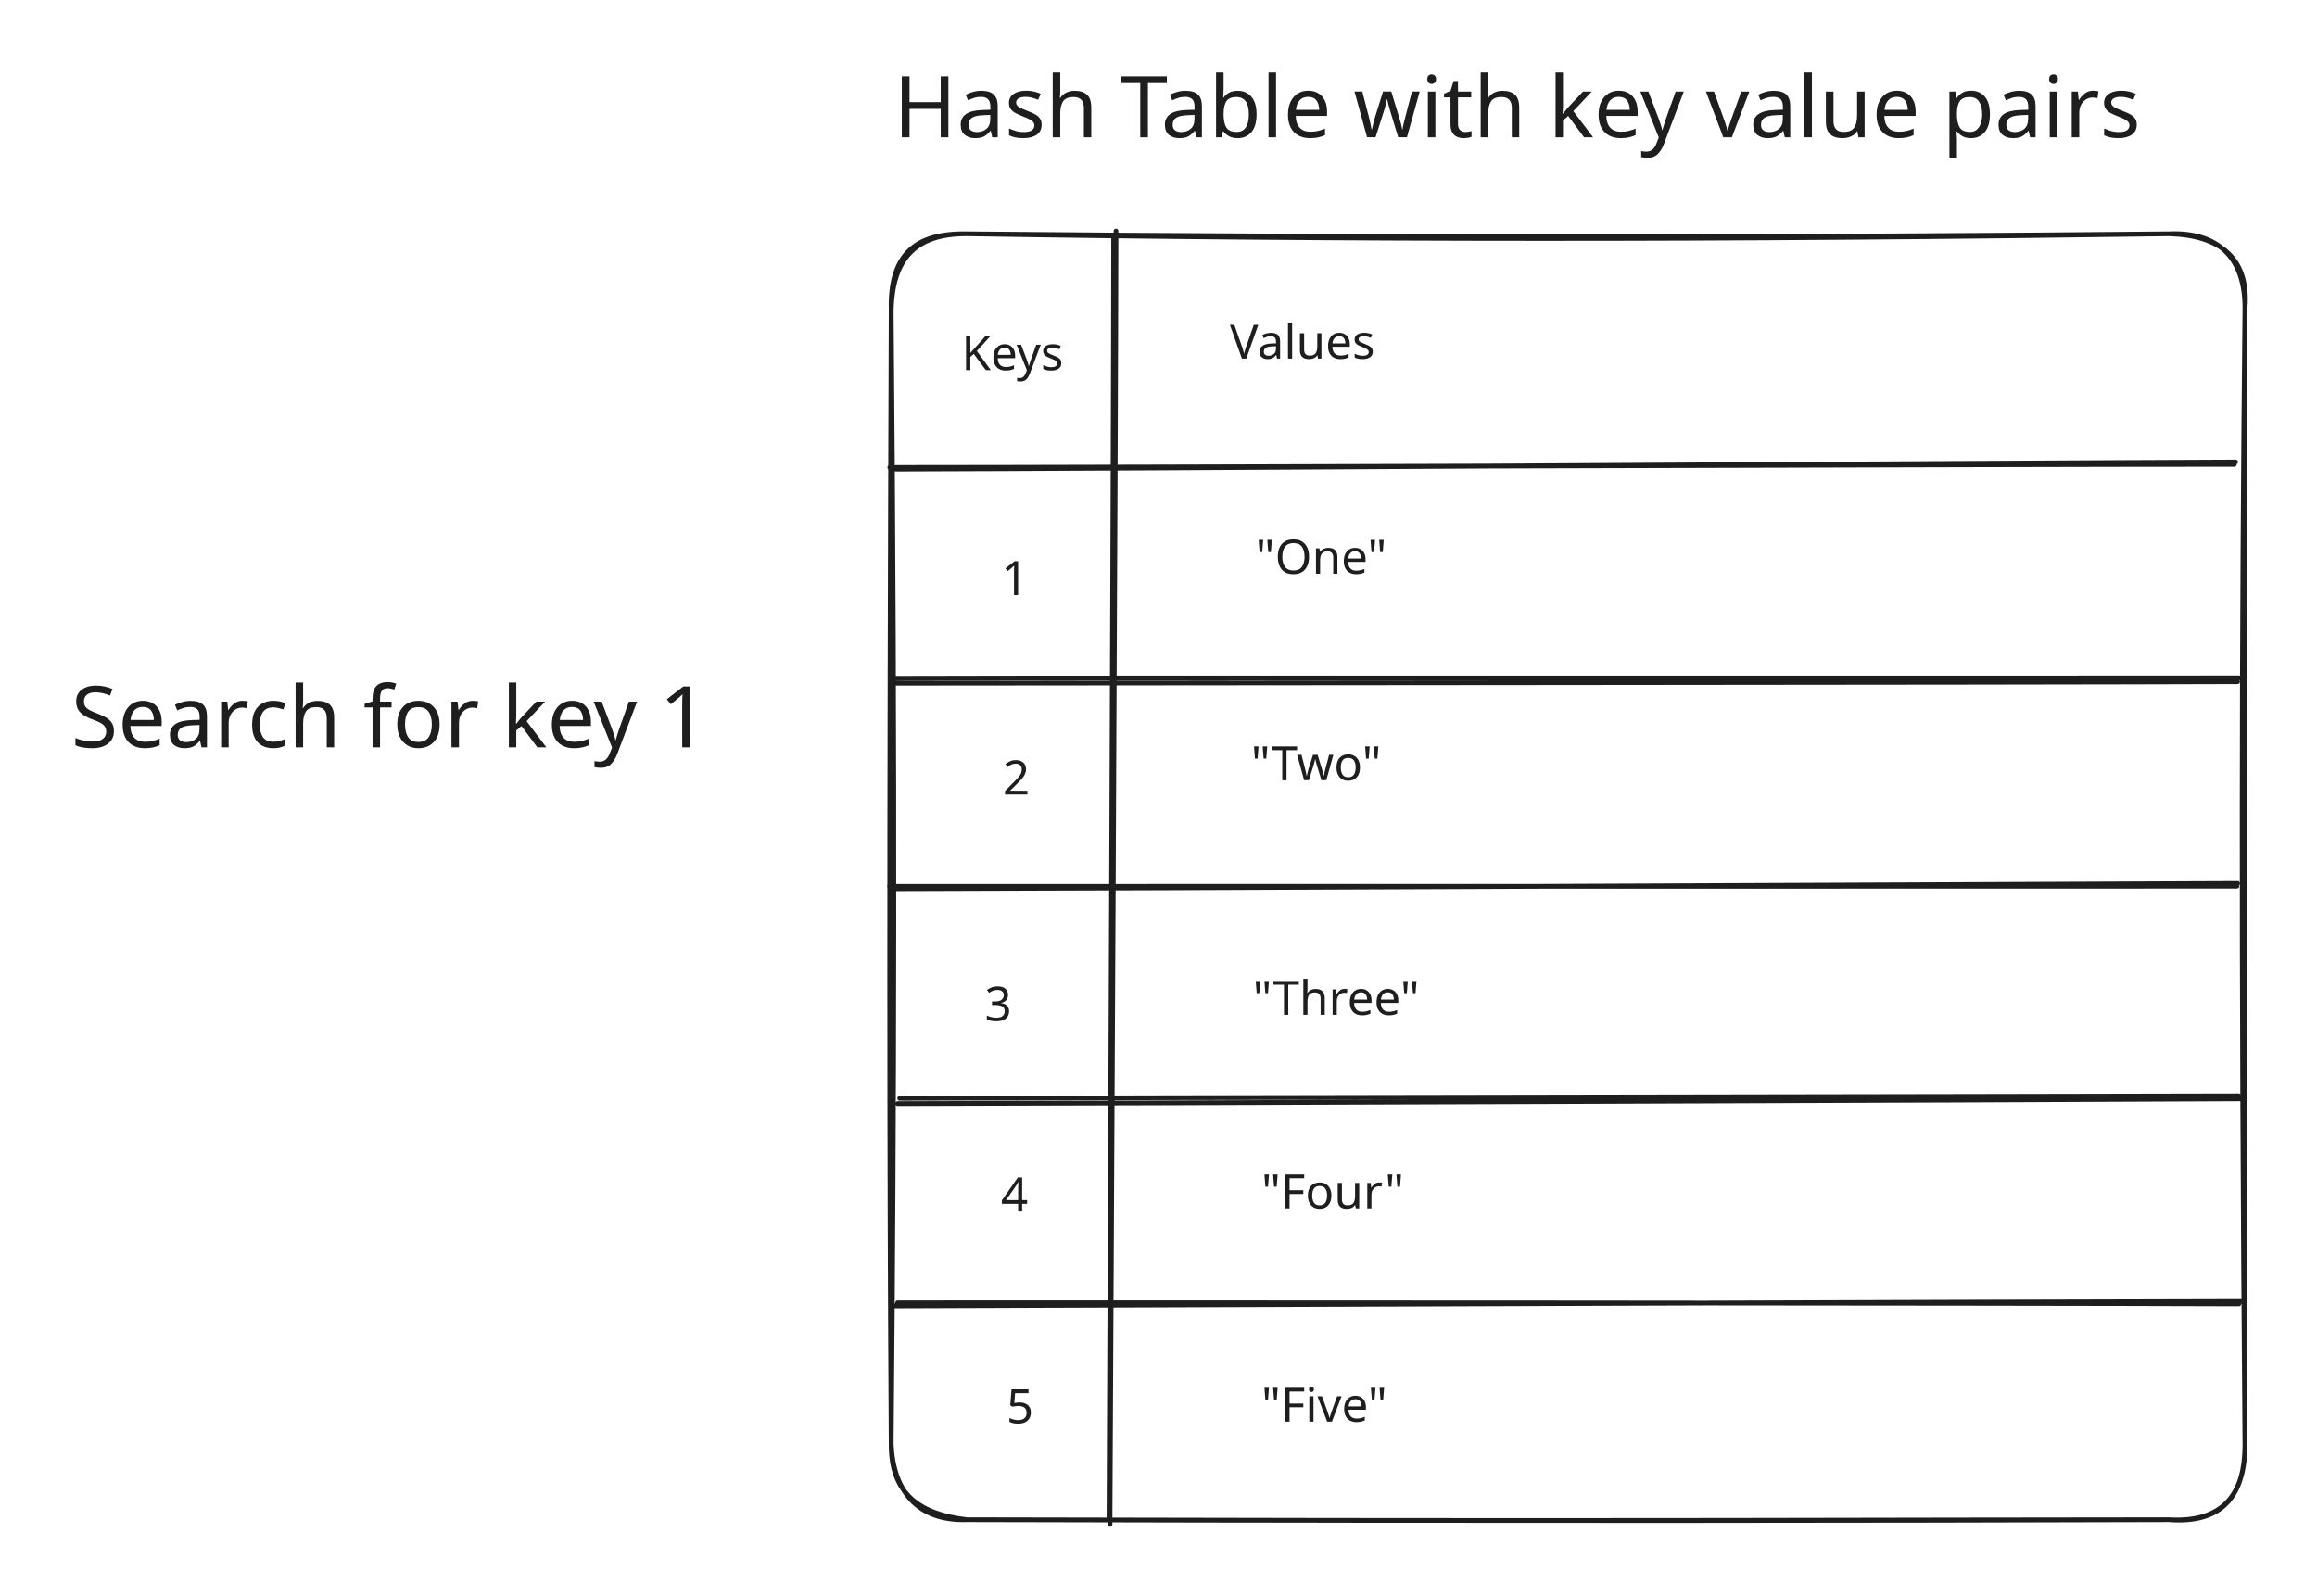
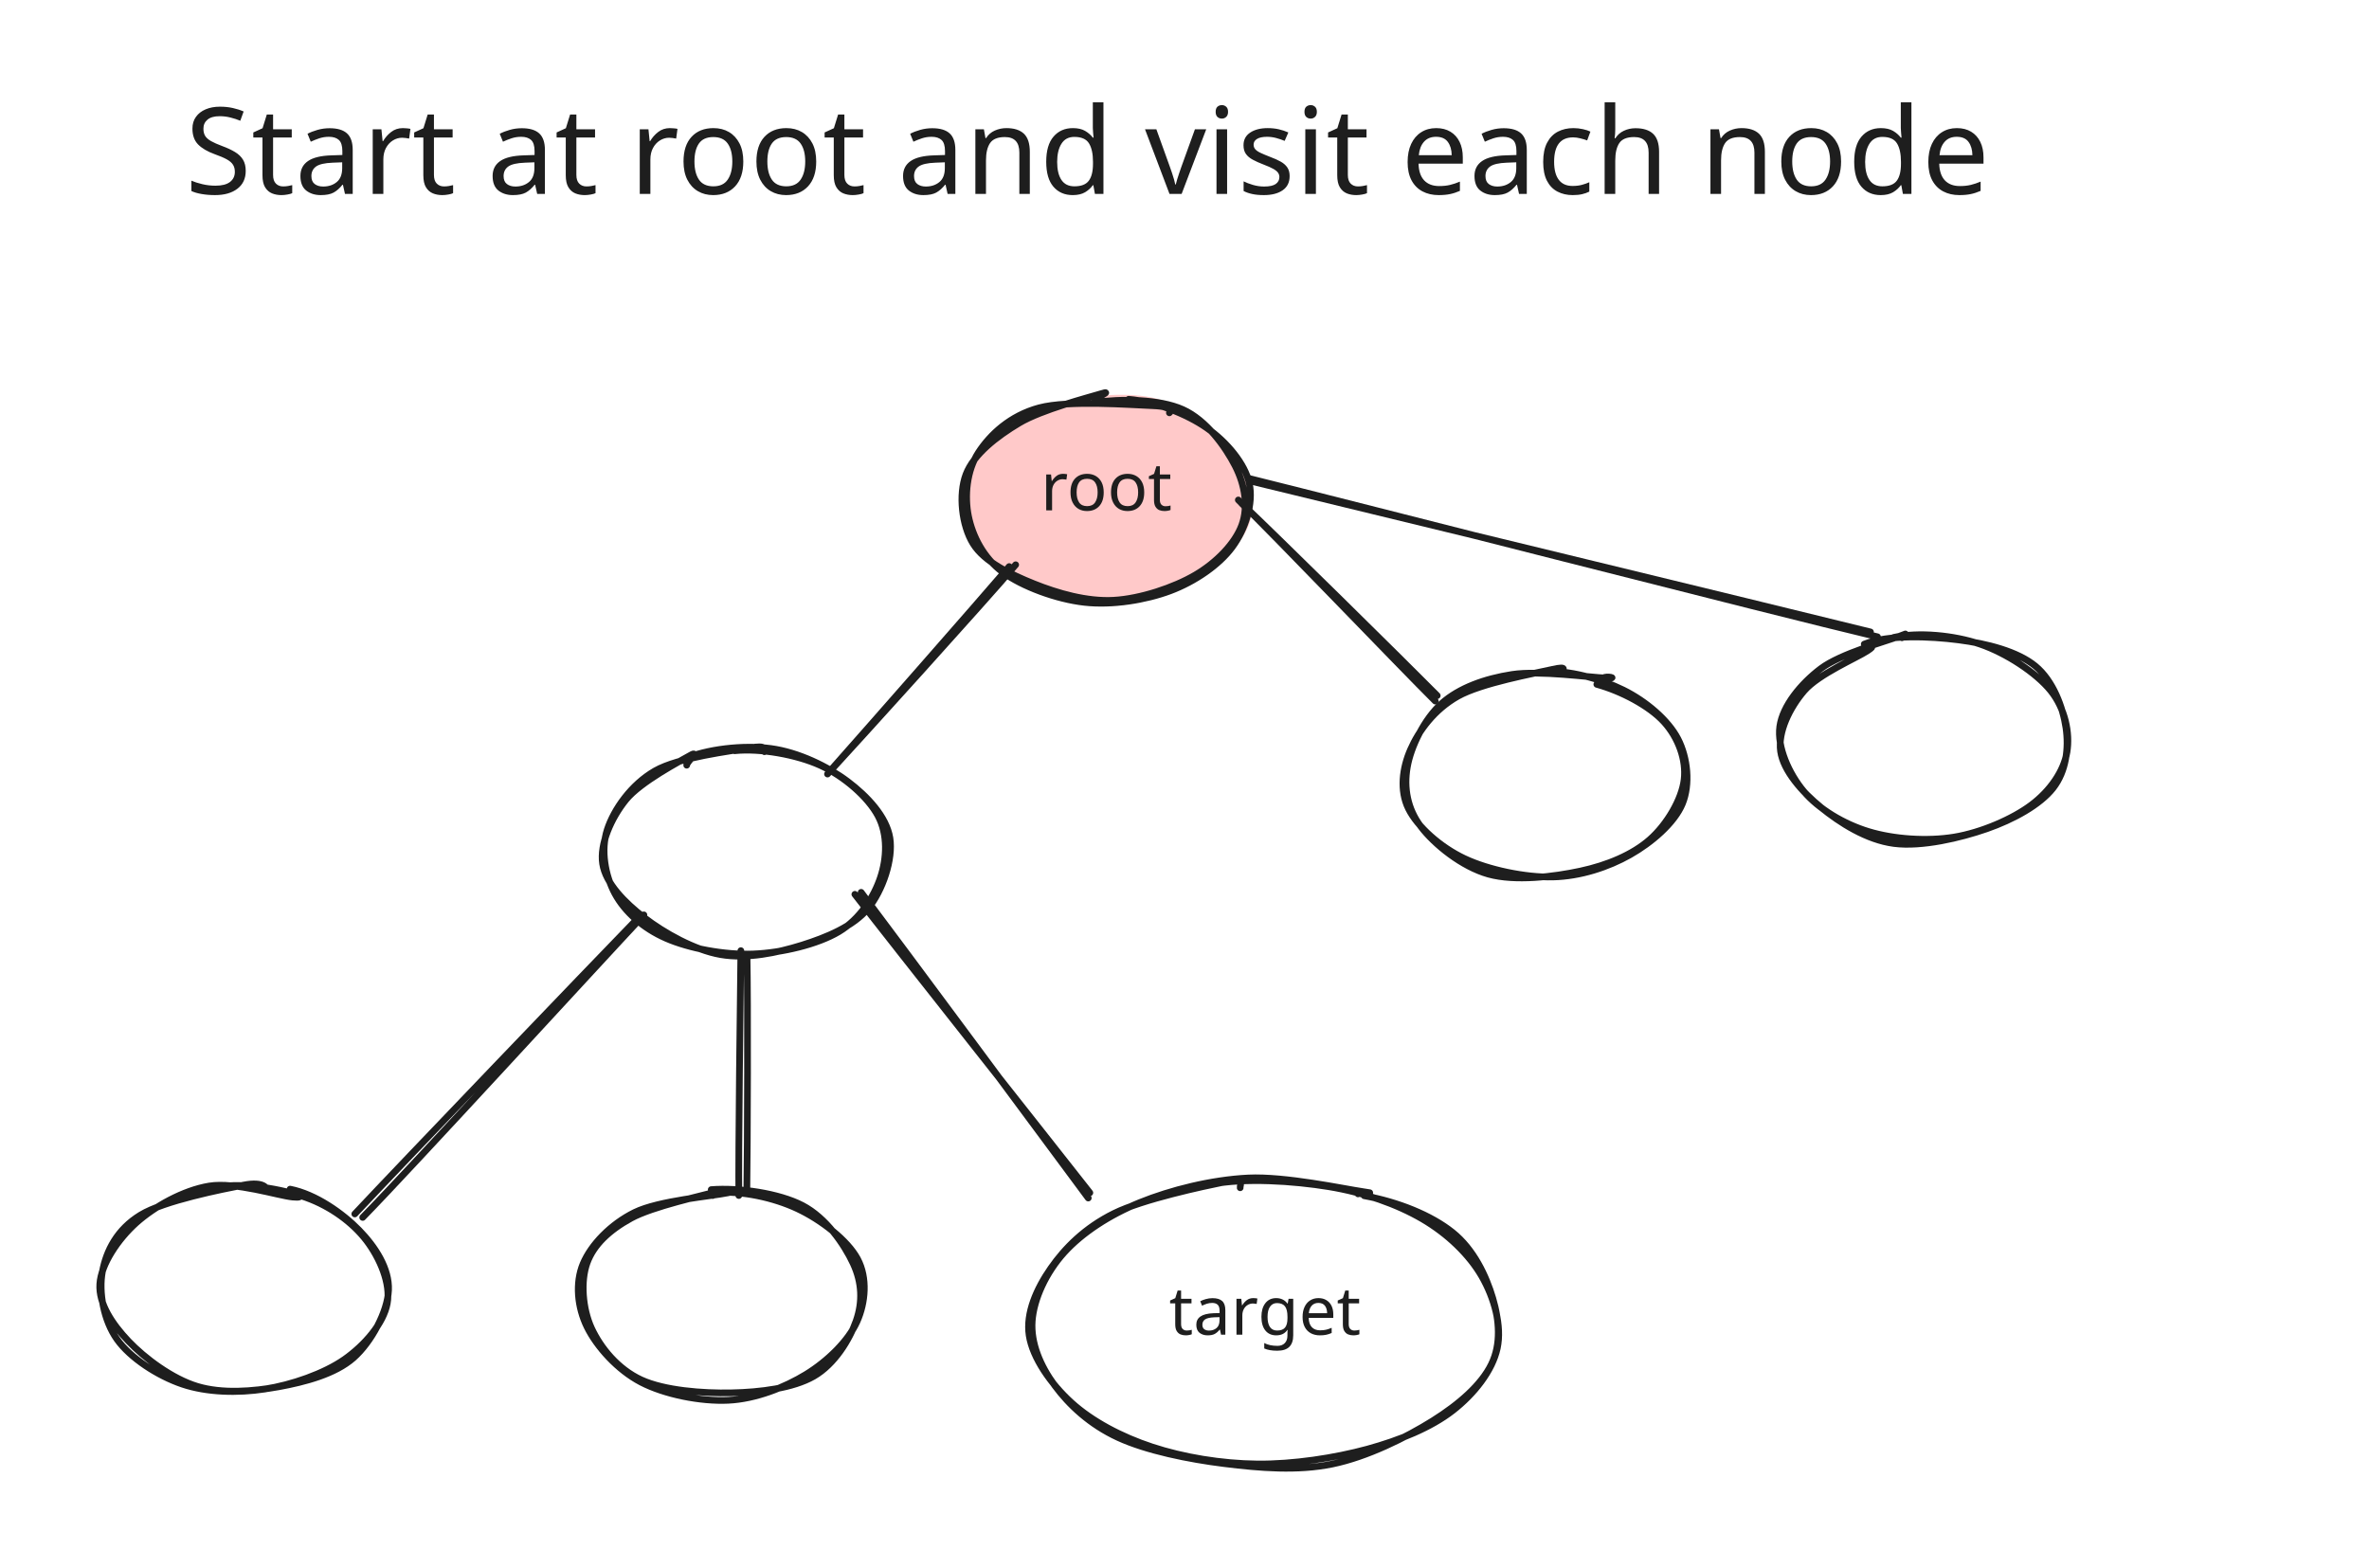
- <svg xmlns="http://www.w3.org/2000/svg" version="1.1" viewBox="0 0 977.849 673.311" width="977.849" height="673.311">
+ <svg xmlns="http://www.w3.org/2000/svg" version="1.1" viewBox="0 0 707.737 468.333" width="707.737" height="468.333">
  
-   eyJ2ZXJzaW9uIjoiMSIsImVuY29kaW5nIjoiYnN0cmluZyIsImNvbXByZXNzZWQiOnRydWUsImVuY29kZWQiOiJ4nO2c7XPaOFx1MDAxM8C/569geL5efFq9q9+at0uO0LyQNEmf3nRcZjjgYmxiXGaB3PR/v7WbxsaBlHTAddqYmVx1MDAxMCRcdTAwMTnJ0v60u9KKfzcqlWo0XHUwMDFkONU3laozadme21x1MDAwZe3b6lx1MDAxZnH62Fx0h27gY1x1MDAxNk0+XHUwMDBmg1HYSkp2o2gwfPPnn/ZgYHXcqFx1MDAxOVx1MDAwND2rXHUwMDE19L/e5nhO3/GjIVx1MDAxNvw/fq5U/k3+Zipcbp1WZPtcdTAwMWTPSW5IstK6mIB86rvAT+o1glx1MDAxOaNcdTAwMTikXHUwMDA13OFcdTAwMGVWXHUwMDE3OW3Mvba9oZPmxEnVfd87rFx1MDAxZKmrVqO9f7D9XHUwMDFl4HLXpmmt167nNaKpl7RqXHUwMDE44MOnecMoXGZ6zoXbjrrfeiCTvuiuMFx1MDAxOHW6vjOMnz5tZjCwW240jdNcYnlI/dpcdTAwMDVvKmnKXHUwMDA0P0lcclx1MDAxNlx1MDAxMG6IJIJcdTAwMWGu2ENucr/mllaYXG5cXHAsXHUwMDA2Mtew7cBcdTAwMGLCuGH/XHUwMDAzJ36lTWvarV5cdTAwMDfb57dcdTAwMWbKRKHtXHUwMDBmXHUwMDA3dojDlZa7vX9kocBieClOKONMiYdcdTAwMTJdx+10o7hcYqeWxEsrXHUwMDAyoEDrtDFOMibAKeeEUJo+RdyEwUE7XHUwMDExj3/SkVxi7b5zXHUwMDEw3+KPPC/bnX77vju/iVEqSOw+5Uv6jHH53YxcdTAwMDCmNYxcdTAwMDZt+6uggFwihuBzSSpAPeR7rt/LV+9cdTAwMDWtXipbXHUwMDFimbpcdTAwMWXJNN4+V5y5IIvEWXEtXHUwMDA1XHUwMDBlslpanO1D3vTs2vXbbVrn3tnJXHUwMDA3vVx1MDAxZLwrtzgrJVx1MDAxMnGWimhccoSJueLMpVx1MDAwMqpccsvIyarF+aukUmGUXHUwMDE0+DZPmLlF8Fx1MDAwMkGFVtrAI2FWyFx1MDAwMWVcdTAwMTLEOoSZXHUwMDE2K8yZfrbDaMv1267fyd/i+O1cdTAwMDU5nj2MtoN+342wXHUwMDE5x4HrR/lcdTAwMTLJ975ccsPgtuvYj/pcdTAwMDK/eWHeIP66VH3EV/pfJZWv5MPD///8Mbf05oJxj69HI55+2Ub2/bnMM75QhcVTtpKoyFJcdTAwMTn6XHUwMDFl9Fx1MDAwNui+1+3Wpr3Jp8tdr9W8c3Zvy1xyvdTE4kxTMPi4lOpZ6KlmXHUwMDE2Ki+O8EuhMXuNOkyqRIdcdTAwMDE1WlNccmlcdTAwMTc8YFx1MDAwZrNcdTAwMDXSpt5TLygnQMQr8y+H+YWjXHUwMDFlX5v5XHUwMDAxX1x1MDAxMfRcXNF8alxuPU4/mlx0nWq370F/bI/qo9bW0V+nvZE78Ifd/idcdTAwMWbKXHUwMDBlPVjaoK2IcsmFSCuOb2eKWVxcXHRKcFx1MDAxYeao702ZkWeaaYOT9Cvyr8g/iTzofOo35KXRoIx6hqs6Zef0fWOqj4Kj3rGpdW7etU5cdTAwMWFlJ54kxFx1MDAxYvRjXGba97OuKpfoyGJcdTAwMTcxodBTRf+Rl5l5kNxcdTAwMTh0x9bjqb5S/+tQz1x1MDAxNM+nfqNcdTAwMWU9WFwiXHUwMDE0PEPPXHUwMDA3xmlfTlr9Qa15cFdcdTAwMTM1flbvmLJTj+a7kIZyySRF7GeoXHUwMDE3gsSKXHUwMDFluFbUMNClVvQgXHUwMDE04sVV2lx1MDAxMa/MvzI/j3kp86npojRcdTAwMTexSbs08rK9N+pcdTAwMGalujncXHUwMDE0XHUwMDFk5Y8uvFx1MDAxNt0rP/I0XvlCLamMNrP+vGTK0kRcdTAwMGJK0cBX2Fx1MDAxOaVGXHUwMDFljFSKMv2q51+ZT2iJnEk0l3lm8qlcdTAwMGbMXHUwMDAzqj4unmHdv+1cdTAwMTIgvL/1t9/4XFzr3U7sXHUwMDEz6ZdcdTAwMWV6XHUwMDFhr9xrLlxiKJVZXHUwMDBlT25cdTAwMDdpUaJRbCloxH6d21DEUpwpxTlwMnflnj+iXHUwMDFjXHUwMDBiXHUwMDEybbKN/mHIZzKKofk68KOGe5dsccmZ1D2773rTmSFNxDfe6rSH3cqZ3fScyq1cdTAwMWJ1Kz1nWlx1MDAxOdveyKlcZmw3XHUwMDFjVmdueOu5XHUwMDFkP1F4zvWs8Eduy/ZcdTAwMWWyo2CQ5rawXHUwMDAxNirI8HGHXHUwMDA1odtxfds7e25jYoW7n87dmdFt2kMnUcfYXHTwQ1x1MDAwMINcXGioczRcXFxyNVwiJfx7XHUwMDAw13dcdTAwMGZqW++O1Iedg2NWv1Lbten1cblcdTAwMDFWgOQo4CiOhjOR23qjVFx1MDAxNrWTzJnFmTFCSnSwmSFpTVx1MDAwZlxiP1bUklx0nHxcYnvxXGJTMpP6XHUwMDA0wjVnWjCnszUuXHUwMDA1I6hcdTAwMWaCkWb6Mb88XHUwMDBlXHUwMDA0VVxiTu3Lu83j471pf2xaZ1ubW+Hxye7U8L+Oyk2jptxcIlx1MDAwMoRg0kiD0pWjkVoksyeW3X1eMY1cdTAwMTJrMjgjYI9rJszcwI5562OGXG5ccvBcdTAwMWLh+D5WWFx1MDAwNVx1MDAwM5mvc51ILo5M0VJcdTAwMDBcdTAwMDVhllePn5h/XHUwMDFhNPvvwb+efrjYjlx1MDAwZe7U1Wm5gVRUWUJqXHUwMDAywLhcdTAwMTZcIrMllWxYUUCnllx1MDAxOCE0oVx1MDAxMihRuYat0MK1OCCQXHUwMDFhpEYqXHUwMDE5zDNx51x1MDAwMIlcdTAwMWGdSa3YXG62qV5cbpFQLIxQXGaHmfCIXHUwMDFjh5Sg/SM4Vcs7mlx1MDAwN5+vxt2/XHUwMDFi4S2JPlx1MDAxZn44NGfQt0m5QdSMW4ZcdTAwMDDTgilcdTAwMDSBplZ7XHUwMDAyXCLQokDkyjLYXHUwMDAwqXD6Y1x1MDAxMtuyXGaHRlx1MDAxMsM5y1x1MDAxNP7lMfxYPfKdj9ViYXxU6TqRXHUwMDA0snC9N1x1MDAwZWllzLBnhG1ud/bouD2ui26z2zzc0vVcdTAwMDZyWW4mXHUwMDE11Vx1MDAxNlx1MDAxOGBU4IvJnO/IibBiTFx1MDAwMFxyVamyXHUwMDExrKtGXHUwMDEyuEXRdTRcdTAwMGJDkOdcdTAwMDEpsKiUK1jgfSlA0mJRpFx1MDAwNUHIXHUwMDE2rt9cdTAwMDBOuFxmPSq2vGKc7F+zi2hr8tnhaGG1XHUwMDFi4+aNLnlcdTAwMTilZtQyXHUwMDFju1x1MDAwMf1GgOxcImuiXHUwMDE4jSlcYkJBLY7OXHUwMDAwKrplnUVcIpRcdTAwMTCwkkjpl8Lgx+rZbVC8UsxVuk5cdTAwMWXVwqhmo4mmlC3vLlx1MDAxZY/Mqd87aLR3msfnkzPblWdwXW5cdTAwMThcdTAwMTUlT7iLgoDFXHUwMDExRk41zk0sXHUwMDEzXHUwMDE0sXKNyCxcdTAwMTm7i1wiOXGzXHUwMDFjj5pKqlx1MDAxNIjfaPGGXHUwMDE1XHUwMDBiXCIrSCUujjikhFx1MDAxM4avZ/iKrfr02q3fnoRv6ztC13Sn/onbZadQWTyOPDJo4aFlmlxuVEKhhlgl4lu8Yan4+rY00ClV8ZqNireR5LJcdTAwMThKXHTayN9pS4NcdTAwMTeLIS9cbkOWT32wTI0woNkzzvd4XHUwMDEx22v2j1x1MDAwZunOpHmy59p0ejOclJ1CYyFlXHUwMDA0mNJoXHUwMDE3wmysv4xcdTAwMGaOZlZs1reVgVx1MDAxNDI0TLVgXHUwMDAy5lx1MDAxZuqbs6+IzixcdTAwMGXSKuJ/XlxuhKJYXGJFMVx1MDAxMGZXXHUwMDAy81x1MDAxMEpcdTAwMWGvpqtnUKjb26Or8G58fuZ6t3Zv9+K0Lkp+4Fx1MDAwNmdcdTAwMTlcdTAwMGJZY5xptEu1nKWQXHUwMDFiPaNcdTAwMGLF+vxDaSyBXHUwMDE4slghL7tKXHUwMDAzWqA7SWVmXHUwMDEwf3lcdTAwMGXRW+uGzk9YOX1U7VqVo1xcqFx1MDAxY9FcdTAwMDVBgVx1MDAwNbL8Rv/O+Z3dnlx1MDAxY7bOb46cy/337cuWakzLjmVcdTAwMWOsqNFcdTAwMTTXXG5cdTAwMWTjvKOoiSWRXHUwMDEyatApi8/Fr41KIbBcIvRcdTAwMTOZXHUwMDA0Nlx1MDAxYlxu+1x1MDAxNJbYZInFf6fV04/VvWBcdTAwMTRcdTAwMTZPZb7W9SrLxUfVZFx1MDAxY8f5nF9VmV40tzy448PhVU2RnU9d0ttUL1x1MDAxOUqpXG6DklhcZlx1MDAxZEf0XHUwMDExiOTxZv9SUILkOGvSVZxTeUFQuuOfoCrzta5VU/InYuIo51x1MDAxNE2q5amsjfn5/uXV/mX7tLa5tXt02OVcdTAwMTOv3FSy3L5ifEp8/q+0rPzXYLSy0Fx1MDAxMjHLh5QzaVx1MDAwNDdcXP/UfX7FpSgupLzh2GGrW7lcdTAwMGXCJIC74OibxbU/K2h84/5USdVcdTAwMWVcZlx1MDAxYVx1MDAxMfZn9dvBXHUwMDFkXHUwMDFjQLd93ylpS6pj17ndelqcNu5Zj6FykpNAXza+/Fx1MDAwN9hcdTAwMGIsnSJ9
+   eyJ2ZXJzaW9uIjoiMSIsImVuY29kaW5nIjoiYnN0cmluZyIsImNvbXByZXNzZWQiOnRydWUsImVuY29kZWQiOiJ4nO2aW1PiSFx1MDAxNMff/Vx1MDAxNJT7OjJ9v8ybiCtcdTAwMGUjzug4oltbVCBcdTAwMDFcIrmZRFx1MDAxMaf87ttcdTAwMWSRQCBcYrvoxnFilUBfku4+/1+f7tP5uVUqbcejwNr+VNq27jqGY5uhMdz+oNNvrTCyfU9loeR35N+EnaRkP46D6NPHj0ZcdTAwMTCUe3bc9v1BueO7j9Usx3ItL45Uwb/U71LpZ/J/6kGxdVx1MDAxNydlk9T0MVx1MDAxOJNsasP3kkdCXHUwMDBlXHUwMDE451x1MDAxNGAwKWFHVfWo2DJVdtdwXCIrzdFJ287gS3P/QOyTbyfG9+/du0Fl/5ikj+3ajnNcdTAwMWGPnKRFka86nuZFcehcdTAwMGasc9uM+0+9n0rPq1x1MDAxNfo3vb5nRbrncJLqXHUwMDA3RseORzpccqSNN7xeco805U79olx1MDAxY5UhU1x1MDAxZFx1MDAxNZRcdTAwMTFCcXpcdTAwMTddXHUwMDFmIVpcdTAwMTZcdTAwMThjIZFAXGIxyjJcctvzXHUwMDFkP9RccvtcdTAwMDNa+i9tWtvoXGZ6qn2eOSlcdTAwMTOHhlx1MDAxN1x1MDAwNUaoTJWWXHUwMDFijrvMXHUwMDEwKlx1MDAxM4BcdTAwMDVcdTAwMTBUYk4n+X3L7vVjVYCkaZGVmFx1MDAwMFx1MDAxMipcYlB9TIdLPzE4NFx1MDAxMyX8nVx1MDAwZXxouNahruLdOM706HnmePRmMto6Y39KVOmtblx1MDAwMtN4XHUwMDE0gNKHhFx1MDAxOFwiiOXUKDu2N8jezvE7g1x1MDAwNZrp+l58at9rm2A2k/qn4drOaMamiYDVXHUwMDE4nsZGXHUwMDE4l4y4XHUwMDE0+r769MzSrVx1MDAxZNlxyTI6/ZLnm1NcdTAwMTbQVXZcdTAwMWS75yXStLqzXHUwMDAwxLZCb5JcdTAwMWT7QZrbUU0wbM9cbueHzFx1MDAwZu2e7Vx1MDAxOc739ZujRsaqPVx1MDAxOVx1MDAxM5ZcdTAwMTGdkkpk6VxcPVx1MDAxMDBJfPiwXHUwMDE4Y8tx7CCyXHUwMDE2kVxmXHUwMDExzyNcdTAwMTkzyKCScCqT50CuXHUwMDBldk9cdTAwMGbqO0fHRnR0/nWPflx1MDAxYlxcOs1igyxcdTAwMDDRqFx1MDAxMkAogVx1MDAwME6ROkrG9TFcdTAwMTdKLqUqyjPtWovjP7rdjuzIeYZcdTAwMDUtq8lCMSGFQFx1MDAwMqJcdTAwMDVcdTAwMTQzmFdkXGY1w4xcdTAwMTOBNsH0k3xSXHUwMDAxoXHKQz7qkzpp7Tw/MiWYa9Oq1ry2dL1mfDI83eldu+3O9qTcw/jb0nmETTuj5+eRpaDk+TvE8iBcdTAwMTGQM0ykWJmRxV0uNiOIlbFyXHUwMDE3yqdcdTAwMDNGuJx1dlx1MDAxOKOygJRwSjFg2VZtztNcdTAwMTFUXHUwMDA2VEpcbnnWp04omcdcdTAwMDIyLlx0+Z99XHUwMDFklFxuTLqGRlx1MDAxN/k6XHUwMDA0ZlKX+DrtU3LcWUe11lxulzg01zZNx8rzac9N8Fk3N9uSlTxcdTAwMTnk/9qTMZpNfYJUUixcYqQwnSeeo/REfO1cdTAwMWSYN/U+PLm4rPZbZ52L426xKZX4cdHJXHRAmEyvXHUwMDA1XHUwMDEzSiV7rSXpJtxcdTAwMTmkkjGmZpW0ma/rzzaJ879WtEB5ioaQcyQ4gqvvsi5cdTAwMGWr9m2DXeJGt3J/duM2ztpXZ8WWNFx1MDAxYot2saRcdFx1MDAwMslcdTAwMWVMLVx1MDAwMFx1MDAwMGWMgIJLWmr4XHUwMDE4oOJcdTAwMWRLeknggDBKoZrEV19KXHLkcWRcdTAwMDVVXHUwMDE347hpmP1cdTAwMWR8fDEouKLVhJYoelwik1x1MDAxOUVTXG7KXHUwMDE0XHUwMDAwiDlGUu1Gii1oSSgmnFPyjvVcZiXI0zNGgEslZ7aynr9Xr/z9WpXULnlk0r5nt/wvvNh6ZkJqxVx1MDAwMlx1MDAwNlx1MDAwMaZq95zV82OUXGYgxFx1MDAwMVx1MDAwNVxcXHUwMDE0Ws9cdTAwMWNcdTAwMTEkKJqy6PvTM4K5O12NOlwi6+jZ9axGu3NcdTAwMTe23KNcdTAwMGKwg0Cj71x1MDAxZNWLrWeByJJcdTAwMTVcdTAwMDcl8pX0XGaxnFXrvJ7FgkUzkUBIjN5WXHUwMDEwyPRcdTAwMGVqzb1m1+WkXHUwMDEx90Dtun5+Wl8rXGK0WTzygkBcdTAwMWPnrsa54IJcdTAwMDHEVmdjcaeLzYaaQbVcdTAwMWElXHUwMDE1gKprNlRKuWJcdTAwMDNcdTAwMTK9XHUwMDBl50B7vlx1MDAxN2OD0TKRUq+mXHUwMDE5XHUwMDExZOGhx/zkTohcdTAwMTCQYfaO4kCxXHUwMDEx9qyXilx1MDAwND0zt2cjQdm2vHQsSMBs6lx1MDAxM6tcdTAwMTRyXCKZWGPjXGYqzMNBd7T34/PV8OzQXHUwMDE3h5/PLouNKlx1MDAwNGNPRVx1MDAwNCBMZGNBgr2hZVx1MDAxOcVcblsg+C+/zUhUv0jM+Ud0UGrjUszXXGJcdTAwMDNdVdontavmXGKPbo7P3Vx1MDAwM75bXHUwMDExYbHVLKBYdkbHSKJmjLhIjsHJi8mZ4kSr84vDVM0oK1/VPalKU/wrhH2mRtZcYuOK7Zm218tWsTwzJ8cxonjPd107Vs346ttenC2R3Hc3XGb9Yd8y5sZC3Tk3L9C3m12Fpt9KqaKSXHUwMDFmk+9/f1hYeifP0vpiKK2+Nf25Ntggd7NcdTAwMDWFhFx1MDAwNEmOV4+G7cJWi1x1MDAwZoctXHUwMDEyXHUwMDE4e/vNP8V1PSTHxVx1MDAwNptcdTAwMDOeRFx1MDAwZjBQXplyMXuwSDjY3OH7cjeVTlx1MDAxOen2SpSZulx1MDAwNFx1MDAwN1x1MDAxMHI47ULHYGO1XHUwMDFi1vr4jfXbwTo1tL7mTLwxrkU2dcI1oELQdbD+gsi5dO9r1u4gXHUwMDFlVeNv5/5Oq1FwrPEyf62WpK+ENcgjeFx1MDAwMjlf4dBcdTAwMDarXHUwMDBlYPwrXHUwMDA0XHUwMDA131xy5nmG19ecyTdcdTAwMDZ97klcdTAwMDBERD1H8DVeiSWNVt0jzWbFi9hx4/5zv9JcdTAwMWRcdTAwMGVcdTAwMGJOPUfLqGfotVbp7HFaR1RyRtmiPedUiP8p9o+BVKj/b5HT35jraz3M8+ysLzlV+z9inVx1MDAxYklcIopqRilf3ZePRq3IrYV1ae/h27j95eTEhaNiUy1cdTAwMDRbtvcm7NX23s9STXkys1x1MDAxM0zVXCJr9m34MeVcYkNcdTAwMDZV3m9n/nYoz7N7kjdn8U1RXHUwMDBm80Nu+v05XHUwMDBl8Vx1MDAxYUv4z8Pg4sde/YBcdTAwMGbvyZE4XHUwMDE49X+cN1x1MDAwYv6eipCP71apbTmSSDI5iz1+PPXnXGZJrF9cdTAwMDN5Meqhmn6eW8RcdTAwMTP6XHUwMDFj9+ouXGZcdTAwMDC9Xf9ccv6bXHUwMDAxP9/0+po3elx1MDAxZfpb4ydsXHUwMDFiQXBcdTAwMWGrwZ9cdTAwMThRicA2x8dqaT+2b21rWFmu062xtTW7VqKKh62Hf1x1MDAwMGbko5kifQ==
  <defs>
    <style class="style-fonts">
      @font-face {
        font-family: "Virgil";
        src: url("https://unpkg.com/@excalidraw/excalidraw@undefined/dist/excalidraw-assets/Virgil.woff2");
      }
      @font-face {
        font-family: "Cascadia";
        src: url("https://unpkg.com/@excalidraw/excalidraw@undefined/dist/excalidraw-assets/Cascadia.woff2");
      }
      @font-face {
        font-family: "Assistant";
        src: url("https://unpkg.com/@excalidraw/excalidraw@undefined/dist/excalidraw-assets/Assistant-Regular.woff2");
      }
    </style>
  </defs>
-   <rect x="0" y="0" width="977.849" height="673.311" fill="transparent" />
-   <g stroke-linecap="round" transform="translate(376.1049 98.66664) rotate(0 285.6667 271.3333)">
-     <path d="M32 0 C191.26 2.59, 351.26 2.68, 539.33 0 M32 0 C211.66 1.78, 391.23 1.48, 539.33 0 M539.33 0 C558.91 -0.82, 571.61 8.98, 571.33 32 M539.33 0 C561 0.6, 573.34 10.43, 571.33 32 M571.33 32 C571.11 132.17, 570.92 231.2, 571.33 510.67 M571.33 32 C569.94 166.66, 569.59 300.99, 571.33 510.67 M571.33 510.67 C571.55 532.17, 561.85 543.98, 539.33 542.67 M571.33 510.67 C571.42 532.51, 561.78 544.42, 539.33 542.67 M539.33 542.67 C429.96 542.68, 318.77 543.4, 32 542.67 M539.33 542.67 C409.87 543.04, 279.51 543.26, 32 542.67 M32 542.67 C10.77 543.37, 0.8 530.14, 0 510.67 M32 542.67 C12.2 540.41, -0.22 531.91, 0 510.67 M0 510.67 C-0.79 388.47, -0.88 266.87, 0 32 M0 510.67 C1.26 369.6, 1.74 229.42, 0 32 M0 32 C-0.57 8.99, 9.9 -0.41, 32 0 M0 32 C0.62 11.33, 9.46 -0.11, 32 0" stroke="#1e1e1e" stroke-width="2" fill="none" />
+   <rect x="0" y="0" width="707.737" height="468.333" fill="transparent" />
+   <g transform="translate(55.33347 30) rotate(0 311.2019 22.5)">
+     <text x="0" y="0" font-family="Virgil, Segoe UI Emoji" font-size="36px" fill="#1e1e1e" text-anchor="start" style="white-space: pre;" direction="ltr" dominant-baseline="text-before-edge">Start at root and visit each node</text>
+   </g>
+   <g stroke-linecap="round" transform="translate(288.0001 119) rotate(0 42.66666 30.66666)">
+     <path d="M38.08 -0.26 C45.84 -1.22, 56.89 1.68, 64.24 4.79 C71.58 7.9, 78.63 13.04, 82.16 18.41 C85.68 23.77, 87.17 31.27, 85.38 36.99 C83.6 42.72, 77.85 48.8, 71.45 52.76 C65.04 56.72, 55.47 59.95, 46.95 60.77 C38.43 61.58, 27.65 60.61, 20.32 57.66 C12.98 54.71, 6.31 48.79, 2.96 43.08 C-0.4 37.37, -1.55 29.26, 0.2 23.41 C1.94 17.57, 6.76 11.8, 13.42 8.01 C20.07 4.23, 35.46 1.93, 40.12 0.71 C44.78 -0.51, 41.48 0.29, 41.38 0.69 M28.36 1.58 C35.76 -0.79, 47.91 -1.89, 55.9 -0.26 C63.88 1.36, 71.35 6.19, 76.27 11.32 C81.19 16.45, 85.1 24.63, 85.4 30.52 C85.7 36.42, 83.02 41.79, 78.08 46.69 C73.15 51.6, 63.46 57.58, 55.8 59.95 C48.14 62.32, 39.9 62.83, 32.11 60.9 C24.33 58.96, 14.28 53.42, 9.09 48.33 C3.91 43.25, 1.26 35.94, 0.98 30.38 C0.69 24.83, 2.96 19.67, 7.4 15 C11.84 10.33, 23.86 4.45, 27.59 2.38 C31.33 0.31, 29.52 2.37, 29.83 2.57" stroke="none" stroke-width="0" fill="#ffc9c9" />
+     <path d="M49.18 0.31 C56.92 0.91, 66.47 4.64, 72.48 8.84 C78.49 13.04, 83.97 19.56, 85.24 25.5 C86.52 31.44, 84.07 39.15, 80.12 44.49 C76.18 49.83, 68.93 54.8, 61.58 57.55 C54.22 60.3, 44.31 61.91, 35.98 60.98 C27.64 60.05, 17.33 56.24, 11.56 51.95 C5.79 47.66, 2.54 41.18, 1.33 35.22 C0.12 29.27, 0.79 21.61, 4.31 16.21 C7.83 10.82, 13.79 5.18, 22.47 2.85 C31.15 0.52, 49.9 1.97, 56.38 2.22 C62.86 2.47, 61.68 4.16, 61.36 4.35 M38.79 1.27 C46.91 0.11, 58.31 0.21, 65.35 3.36 C72.39 6.52, 78.08 14.46, 81.02 20.22 C83.96 25.97, 84.97 32.48, 82.98 37.91 C80.99 43.35, 75.48 49.07, 69.09 52.81 C62.71 56.56, 52.71 59.92, 44.67 60.36 C36.64 60.8, 27.89 58.25, 20.9 55.44 C13.91 52.62, 6.1 48.92, 2.72 43.47 C-0.67 38.02, -1.7 28.76, 0.59 22.75 C2.88 16.74, 9.72 11.43, 16.46 7.41 C23.19 3.39, 37.14 -0.21, 40.98 -1.37 C44.81 -2.54, 39.4 -0.2, 39.46 0.41" stroke="#1e1e1e" stroke-width="2" fill="none" />
+   </g>
+   <g transform="translate(309.4669 136.9821) rotate(0 21.02998 12.5)">
+     <text x="21.03" y="0" font-family="Virgil, Segoe UI Emoji" font-size="20px" fill="#1e1e1e" text-anchor="middle" style="white-space: pre;" direction="ltr" dominant-baseline="text-before-edge">root</text>
+   </g>
+   <g stroke-linecap="round" transform="translate(419.0001 201) rotate(0 42.66666 30.66666)">
+     <path d="M41.67 -0.32 C49.55 -0.92, 59.22 1.84, 65.99 5.19 C72.75 8.55, 79.34 14.12, 82.28 19.78 C85.21 25.45, 86 33.4, 83.61 39.17 C81.21 44.95, 74.38 50.79, 67.93 54.43 C61.48 58.08, 53.15 60.86, 44.9 61.04 C36.66 61.22, 25.63 58.92, 18.45 55.51 C11.26 52.11, 4.44 46.04, 1.77 40.61 C-0.9 35.19, -0.05 28.54, 2.41 22.95 C4.86 17.35, 9.45 11.05, 16.5 7.06 C23.55 3.08, 39.51 0.22, 44.69 -0.97 C49.87 -2.15, 47.55 -0.62, 47.59 -0.04 M58.05 3.49 C65.39 5.51, 73.73 9.93, 78.08 14.67 C82.42 19.42, 84.83 26.08, 84.13 31.94 C83.44 37.8, 79.07 45.27, 73.91 49.83 C68.75 54.38, 61.2 57.54, 53.16 59.27 C45.13 61, 33.63 62.41, 25.69 60.2 C17.74 57.98, 9.53 51.31, 5.49 45.99 C1.44 40.67, 0.37 34.42, 1.42 28.28 C2.46 22.14, 6.52 13.78, 11.74 9.16 C16.96 4.53, 24.59 1.79, 32.73 0.53 C40.87 -0.73, 56.05 1.41, 60.61 1.59 C65.16 1.77, 60.6 0.82, 60.05 1.6" stroke="#1e1e1e" stroke-width="2" fill="none" />
+   </g>
+   <g stroke-linecap="round" transform="translate(180.0001 224.3334) rotate(0 42.66666 30.66666)">
+     <path d="M39.46 -0.01 C47.19 -0.79, 57.93 1.12, 65.07 4.36 C72.21 7.61, 79.31 13.84, 82.3 19.43 C85.29 25.02, 84.96 32.14, 83.01 37.91 C81.07 43.68, 76.96 50.25, 70.62 54.05 C64.28 57.85, 53.58 60.39, 44.97 60.72 C36.37 61.05, 25.85 59.04, 18.98 56.03 C12.1 53.03, 6.64 48.1, 3.71 42.69 C0.79 37.28, -0.58 29.7, 1.41 23.59 C3.4 17.48, 8.59 10.09, 15.66 6.02 C22.74 1.94, 38.4 0.1, 43.86 -0.85 C49.31 -1.81, 48.25 -0.39, 48.38 0.28 M24 2.59 C31.03 -0.54, 42.07 -1.77, 50.27 -0.68 C58.47 0.41, 67.26 4.68, 73.19 9.13 C79.12 13.58, 84.84 19.71, 85.86 26.04 C86.89 32.37, 83.7 41.79, 79.32 47.13 C74.93 52.47, 66.9 55.78, 59.56 58.08 C52.22 60.37, 43.13 62.27, 35.28 60.9 C27.43 59.53, 18.34 54.38, 12.46 49.86 C6.59 45.33, 0.94 39.62, 0.03 33.76 C-0.89 27.89, 2.61 20.06, 6.98 14.66 C11.35 9.26, 23.22 3.07, 26.25 1.35 C29.28 -0.38, 24.93 3.67, 25.15 4.31" stroke="#1e1e1e" stroke-width="2" fill="none" />
+   </g>
+   <g stroke-linecap="round" transform="translate(30 354.6667) rotate(0 42.66666 30.66666)">
+     <path d="M34.97 0.01 C42.79 -1.35, 54.09 0.53, 61.51 3.19 C68.93 5.86, 75.45 10.72, 79.47 15.99 C83.5 21.26, 86.79 28.9, 85.69 34.82 C84.59 40.74, 78.99 47.26, 72.89 51.53 C66.78 55.79, 57.14 59.15, 49.07 60.39 C41.01 61.62, 31.86 61.41, 24.5 58.93 C17.15 56.45, 8.93 51.12, 4.95 45.51 C0.97 39.9, -0.57 31.43, 0.6 25.25 C1.77 19.06, 4.96 12.68, 11.99 8.38 C19.01 4.08, 36.48 0.67, 42.76 -0.56 C49.04 -1.78, 49.88 0.56, 49.66 1.03 M56.66 0.65 C64.3 2.15, 72.37 7.88, 77.27 12.91 C82.17 17.93, 86.36 24.45, 86.08 30.82 C85.8 37.18, 81.04 46.27, 75.58 51.09 C70.12 55.9, 61.09 58.28, 53.3 59.7 C45.52 61.11, 36.38 61.84, 28.89 59.57 C21.41 57.3, 13.23 51.18, 8.38 46.08 C3.54 40.98, -0.57 34.88, -0.18 28.98 C0.2 23.08, 5.26 15.58, 10.71 10.7 C16.16 5.83, 24.73 1.01, 32.51 -0.28 C40.29 -1.56, 53.13 2.59, 57.4 3.01 C61.66 3.43, 58.4 1.9, 58.09 2.25" stroke="#1e1e1e" stroke-width="2" fill="none" />
+   </g>
+   <g stroke-linecap="round" transform="translate(172.6667 356.3333) rotate(0 42.66666 30.66666)">
+     <path d="M41.13 0.04 C48.97 -0.57, 58.5 1.51, 65.57 4.83 C72.64 8.14, 80.6 14.29, 83.57 19.92 C86.53 25.54, 85.93 32.84, 83.36 38.57 C80.79 44.31, 74.55 50.41, 68.14 54.33 C61.73 58.25, 53.09 61.69, 44.88 62.08 C36.66 62.47, 25.88 60.33, 18.85 56.67 C11.83 53.01, 5.61 46.04, 2.72 40.15 C-0.17 34.26, -0.86 27.04, 1.51 21.33 C3.89 15.63, 9.75 9.47, 16.95 5.93 C24.15 2.4, 39.93 1.1, 44.73 0.1 C49.52 -0.9, 45.77 -0.42, 45.73 -0.04 M39.81 -0.87 C48.03 -1.52, 59.97 0.17, 67.04 3.85 C74.11 7.53, 79.55 15.47, 82.23 21.22 C84.91 26.97, 85.07 32.74, 83.11 38.35 C81.14 43.96, 76.67 51.3, 70.46 54.89 C64.25 58.47, 54.44 59.68, 45.84 59.85 C37.24 60.03, 25.82 59.16, 18.86 55.95 C11.89 52.73, 6.75 46.38, 4.06 40.57 C1.37 34.75, 0.75 26.55, 2.71 21.07 C4.67 15.6, 9.35 11.25, 15.83 7.69 C22.3 4.13, 37.46 0.86, 41.53 -0.27 C45.6 -1.4, 40.17 0.22, 40.25 0.9" stroke="#1e1e1e" stroke-width="2" fill="none" />
+   </g>
+   <g stroke-linecap="round" transform="translate(308.0001 353.3333) rotate(0 69.66666 42.5)">
+     <path d="M53.86 0.55 C63.81 -1.44, 78.45 -0.47, 88.96 1.25 C99.48 2.98, 109.32 6.45, 116.94 10.9 C124.56 15.36, 130.94 21.56, 134.67 28 C138.39 34.44, 140.76 42.84, 139.31 49.53 C137.86 56.22, 132.43 63.15, 125.97 68.17 C119.5 73.19, 110.24 77, 100.52 79.66 C90.79 82.31, 78.36 84.22, 67.64 84.11 C56.92 84.01, 45.43 82.08, 36.17 79.02 C26.91 75.97, 18.2 71.33, 12.08 65.77 C5.96 60.22, 0.48 52.38, -0.54 45.69 C-1.57 39, 1.71 31.7, 5.94 25.62 C10.17 19.55, 16.13 13.54, 24.81 9.24 C33.49 4.94, 51.72 1.1, 58 -0.18 C64.28 -1.45, 62.32 0.8, 62.5 1.57 M99.56 3.96 C109.67 5.81, 119.48 9.75, 125.88 14.86 C132.29 19.96, 136.03 28.01, 137.97 34.59 C139.91 41.17, 140.53 48.25, 137.54 54.35 C134.55 60.45, 127.96 66.24, 120.04 71.2 C112.13 76.16, 100.43 81.99, 90.04 84.12 C79.66 86.26, 68.43 85.32, 57.76 84 C47.09 82.68, 34.49 80.1, 26.04 76.2 C17.6 72.31, 11.38 66.44, 7.1 60.64 C2.82 54.84, -0.1 48.02, 0.37 41.4 C0.84 34.78, 4.55 26.83, 9.92 20.92 C15.28 15.02, 23.4 9.68, 32.56 5.97 C41.72 2.26, 53.82 -0.8, 64.9 -1.35 C75.97 -1.89, 93.52 1.91, 98.99 2.7 C104.46 3.49, 98.51 2.77, 97.71 3.4" stroke="#1e1e1e" stroke-width="2" fill="none" />
+   </g>
+   <g transform="translate(345.155 383.2813) rotate(0 32.74997 12.5)">
+     <text x="32.75" y="0" font-family="Virgil, Segoe UI Emoji" font-size="20px" fill="#1e1e1e" text-anchor="middle" style="white-space: pre;" direction="ltr" dominant-baseline="text-before-edge">target</text>
+   </g>
+   <g stroke-linecap="round" transform="translate(532.3334 190.3333) rotate(0 42.66666 30.66666)">
+     <path d="M33.41 0.12 C40.79 -1.52, 51.35 -0.53, 59.17 2.12 C66.99 4.78, 75.99 10.68, 80.32 16.06 C84.65 21.44, 86.12 28.72, 85.17 34.41 C84.21 40.09, 80.19 45.92, 74.58 50.15 C68.96 54.38, 59.58 58.45, 51.47 59.78 C43.36 61.11, 33.4 60.42, 25.92 58.14 C18.43 55.87, 10.97 51.37, 6.55 46.13 C2.13 40.9, -1.47 32.84, -0.62 26.73 C0.22 20.61, 5.68 13.94, 11.63 9.45 C17.58 4.96, 31.04 1.31, 35.08 -0.22 C39.12 -1.76, 35.83 -0.48, 35.87 0.23 M24.61 2.13 C31.9 -0.76, 44.24 -0.22, 52.76 0.87 C61.27 1.96, 70.35 4.29, 75.7 8.67 C81.05 13.05, 83.98 21.07, 84.87 27.15 C85.75 33.24, 84.95 40.13, 81.01 45.16 C77.07 50.18, 69.12 54.54, 61.21 57.3 C53.29 60.06, 41.78 62.77, 33.53 61.71 C25.28 60.64, 17.33 55.5, 11.68 50.91 C6.03 46.32, 0.45 39.97, -0.39 34.17 C-1.22 28.36, 2.36 21.08, 6.67 16.08 C10.99 11.08, 22.38 6.23, 25.52 4.16 C28.65 2.09, 25.4 3.46, 25.47 3.65" stroke="#1e1e1e" stroke-width="2" fill="none" />
  </g>
  <g stroke-linecap="round">
-     <g transform="translate(470.105 98.66666) rotate(0 -1.333313 272)">
-       <path d="M0.88 -1.16 C0.8 89.81, -1.19 453.96, -1.66 544.64 M-0.11 0.85 C-0.16 91.56, -1.71 452.38, -2.07 542.86" stroke="#1e1e1e" stroke-width="2" fill="none" />
+     <g transform="translate(302.0001 168.3333) rotate(0 -26.66669 31)">
+       <path d="M-0.51 0.96 C-9.45 11.42, -44.74 51.6, -53.66 61.62 M1.43 0.42 C-7.71 11.15, -45.35 52.71, -54.78 62.95" stroke="#1e1e1e" stroke-width="2" fill="none" />
    </g>
  </g>
  <mask />
  <g stroke-linecap="round">
-     <g transform="translate(375.4382 197.3333) rotate(0 283.6667 -0.6666565)">
-       <path d="M1.01 0.64 C95.54 0.44, 473.57 -2.05, 568.07 -2.36 M0.08 -0.06 C94.44 -0.05, 472.92 -1.4, 567.51 -1.36" stroke="#1e1e1e" stroke-width="2" fill="none" />
+     <g transform="translate(190.6667 275) rotate(0 -42 44.33334)">
+       <path d="M-0.33 -0.38 C-14.35 14.08, -70.62 72.74, -84.67 87.73 M1.7 -1.63 C-11.89 12.87, -67.74 73.88, -82.31 88.77" stroke="#1e1e1e" stroke-width="2" fill="none" />
    </g>
  </g>
  <mask />
  <g stroke-linecap="round">
-     <g transform="translate(376.8902 287.2671) rotate(0 283.6667 -0.6666565)">
-       <path d="M0.74 -1.02 C95.24 -1.33, 473.4 -1.02, 568.03 -1.2 M-0.33 1.05 C93.99 0.91, 472.67 0.78, 567.44 0.41" stroke="#1e1e1e" stroke-width="2" fill="none" />
+     <g transform="translate(222.0001 285) rotate(0 -0.3333435 35.66666)">
+       <path d="M-0.67 -0.94 C-0.83 11.16, -1.43 60.16, -1.28 72.22 M1.18 1.18 C1.45 12.98, 1.32 58.63, 1.12 70.56" stroke="#1e1e1e" stroke-width="2" fill="none" />
    </g>
  </g>
  <mask />
  <g stroke-linecap="round">
-     <g transform="translate(375.8903 374.9337) rotate(0 283.6667 -0.6666565)">
-       <path d="M0.69 0.14 C95.31 -0.04, 474.2 -1.75, 568.47 -2.08 M-0.4 -0.84 C94.09 -0.78, 473.28 -0.95, 568.12 -0.93" stroke="#1e1e1e" stroke-width="2" fill="none" />
+     <g transform="translate(256.0001 266.3333) rotate(0 34.33331 45)">
+       <path d="M-0.61 0.89 C11.1 16.05, 57.93 75.19, 69.59 90.07 M1.27 0.3 C12.96 15.77, 57.84 76.43, 69.12 91.64" stroke="#1e1e1e" stroke-width="2" fill="none" />
    </g>
  </g>
  <mask />
  <g stroke-linecap="round">
-     <g transform="translate(378.5569 464.2671) rotate(0 283.6667 -0.6666565)">
-       <path d="M1.14 -0.75 C95.4 -1.07, 471.88 -1.56, 566.28 -1.82 M0.27 1.48 C94.84 1.3, 474.01 -0.04, 568.44 -0.54" stroke="#1e1e1e" stroke-width="2" fill="none" />
+     <g transform="translate(370.0001 150.3333) rotate(0 29.33331 28.66667)">
+       <path d="M0.92 0.07 C10.92 9.51, 49.95 48, 59.37 57.52 M-0.05 -0.94 C9.9 8.64, 48.83 49.27, 58.79 59.15" stroke="#1e1e1e" stroke-width="2" fill="none" />
    </g>
  </g>
  <mask />
  <g stroke-linecap="round">
-     <g transform="translate(378.2236 551.6004) rotate(0 283.6667 -0.6666565)">
-       <path d="M-1.06 -0.49 C93.34 -0.76, 472.74 -2.26, 567.5 -2.34 M0.59 -1.79 C94.74 -1.88, 472.26 -1.71, 566.64 -1.34" stroke="#1e1e1e" stroke-width="2" fill="none" />
+     <g transform="translate(373.3334 143.6667) rotate(0 93.33334 22.66667)">
+       <path d="M0.7 0.19 C31.46 7.7, 154.65 37.53, 185.47 45.16 M-0.39 -0.76 C30.64 6.94, 156.16 39.15, 187.56 46.61" stroke="#1e1e1e" stroke-width="2" fill="none" />
    </g>
  </g>
  <mask />
-   <g transform="translate(377.1048 30) rotate(0 285.3719 22.5)">
-     <text x="0" y="0" font-family="Virgil, Segoe UI Emoji" font-size="36px" fill="#1e1e1e" text-anchor="start" style="white-space: pre;" direction="ltr" dominant-baseline="text-before-edge">Hash Table with key value pairs</text>
-   </g>
-   <g transform="translate(405.7715 140.6666) rotate(0 21.71998 12.5)">
-     <text x="0" y="0" font-family="Virgil, Segoe UI Emoji" font-size="20px" fill="#1e1e1e" text-anchor="start" style="white-space: pre;" direction="ltr" dominant-baseline="text-before-edge">Keys</text>
-   </g>
-   <g transform="translate(519.0516 135.8333) rotate(0 31.04997 12.5)">
-     <text x="0" y="0" font-family="Virgil, Segoe UI Emoji" font-size="20px" fill="#1e1e1e" text-anchor="start" style="white-space: pre;" direction="ltr" dominant-baseline="text-before-edge">Values</text>
-   </g>
-   <g transform="translate(422.568 235.5929) rotate(0 2.709999 12.5)">
-     <text x="0" y="0" font-family="Virgil, Segoe UI Emoji" font-size="20px" fill="#1e1e1e" text-anchor="start" style="white-space: pre;" direction="ltr" dominant-baseline="text-before-edge">1</text>
-   </g>
-   <g transform="translate(529.9014 226.5929) rotate(0 23.95998 12.5)">
-     <text x="0" y="0" font-family="Virgil, Segoe UI Emoji" font-size="20px" fill="#1e1e1e" text-anchor="start" style="white-space: pre;" direction="ltr" dominant-baseline="text-before-edge">"One"</text>
-   </g>
-   <g transform="translate(423.1913 319.7595) rotate(0 7.119995 12.5)">
-     <text x="0" y="0" font-family="Virgil, Segoe UI Emoji" font-size="20px" fill="#1e1e1e" text-anchor="start" style="white-space: pre;" direction="ltr" dominant-baseline="text-before-edge">2</text>
-   </g>
-   <g transform="translate(527.9413 313.7595) rotate(0 26.22998 12.5)">
-     <text x="0" y="0" font-family="Virgil, Segoe UI Emoji" font-size="20px" fill="#1e1e1e" text-anchor="start" style="white-space: pre;" direction="ltr" dominant-baseline="text-before-edge">"Two"</text>
-   </g>
-   <g transform="translate(415.568 415.2596) rotate(0 6.809998 12.5)">
-     <text x="0" y="0" font-family="Virgil, Segoe UI Emoji" font-size="20px" fill="#1e1e1e" text-anchor="start" style="white-space: pre;" direction="ltr" dominant-baseline="text-before-edge">3</text>
-   </g>
-   <g transform="translate(422.4246 495.7595) rotate(0 6.399994 12.5)">
-     <text x="0" y="0" font-family="Virgil, Segoe UI Emoji" font-size="20px" fill="#1e1e1e" text-anchor="start" style="white-space: pre;" direction="ltr" dominant-baseline="text-before-edge">4</text>
-   </g>
-   <g transform="translate(424.758 585.0929) rotate(0 6.179993 12.5)">
-     <text x="0" y="0" font-family="Virgil, Segoe UI Emoji" font-size="20px" fill="#1e1e1e" text-anchor="start" style="white-space: pre;" direction="ltr" dominant-baseline="text-before-edge">5</text>
-   </g>
-   <g transform="translate(528.6713 412.7595) rotate(0 34.77997 12.5)">
-     <text x="0" y="0" font-family="Virgil, Segoe UI Emoji" font-size="20px" fill="#1e1e1e" text-anchor="start" style="white-space: pre;" direction="ltr" dominant-baseline="text-before-edge">"Three"</text>
-   </g>
-   <g transform="translate(532.338 494.4262) rotate(0 27.81998 12.5)">
-     <text x="0" y="0" font-family="Virgil, Segoe UI Emoji" font-size="20px" fill="#1e1e1e" text-anchor="start" style="white-space: pre;" direction="ltr" dominant-baseline="text-before-edge">"Four"</text>
-   </g>
-   <g transform="translate(532.338 584.4262) rotate(0 25.18998 12.5)">
-     <text x="0" y="0" font-family="Virgil, Segoe UI Emoji" font-size="20px" fill="#1e1e1e" text-anchor="start" style="white-space: pre;" direction="ltr" dominant-baseline="text-before-edge">"Five"</text>
-   </g>
-   <g transform="translate(30 287.4585) rotate(0 143.856 22.5)">
-     <text x="0" y="0" font-family="Virgil, Segoe UI Emoji" font-size="36px" fill="#1e1e1e" text-anchor="start" style="white-space: pre;" direction="ltr" dominant-baseline="text-before-edge">Search for key 1</text>
-   </g>
</svg>
